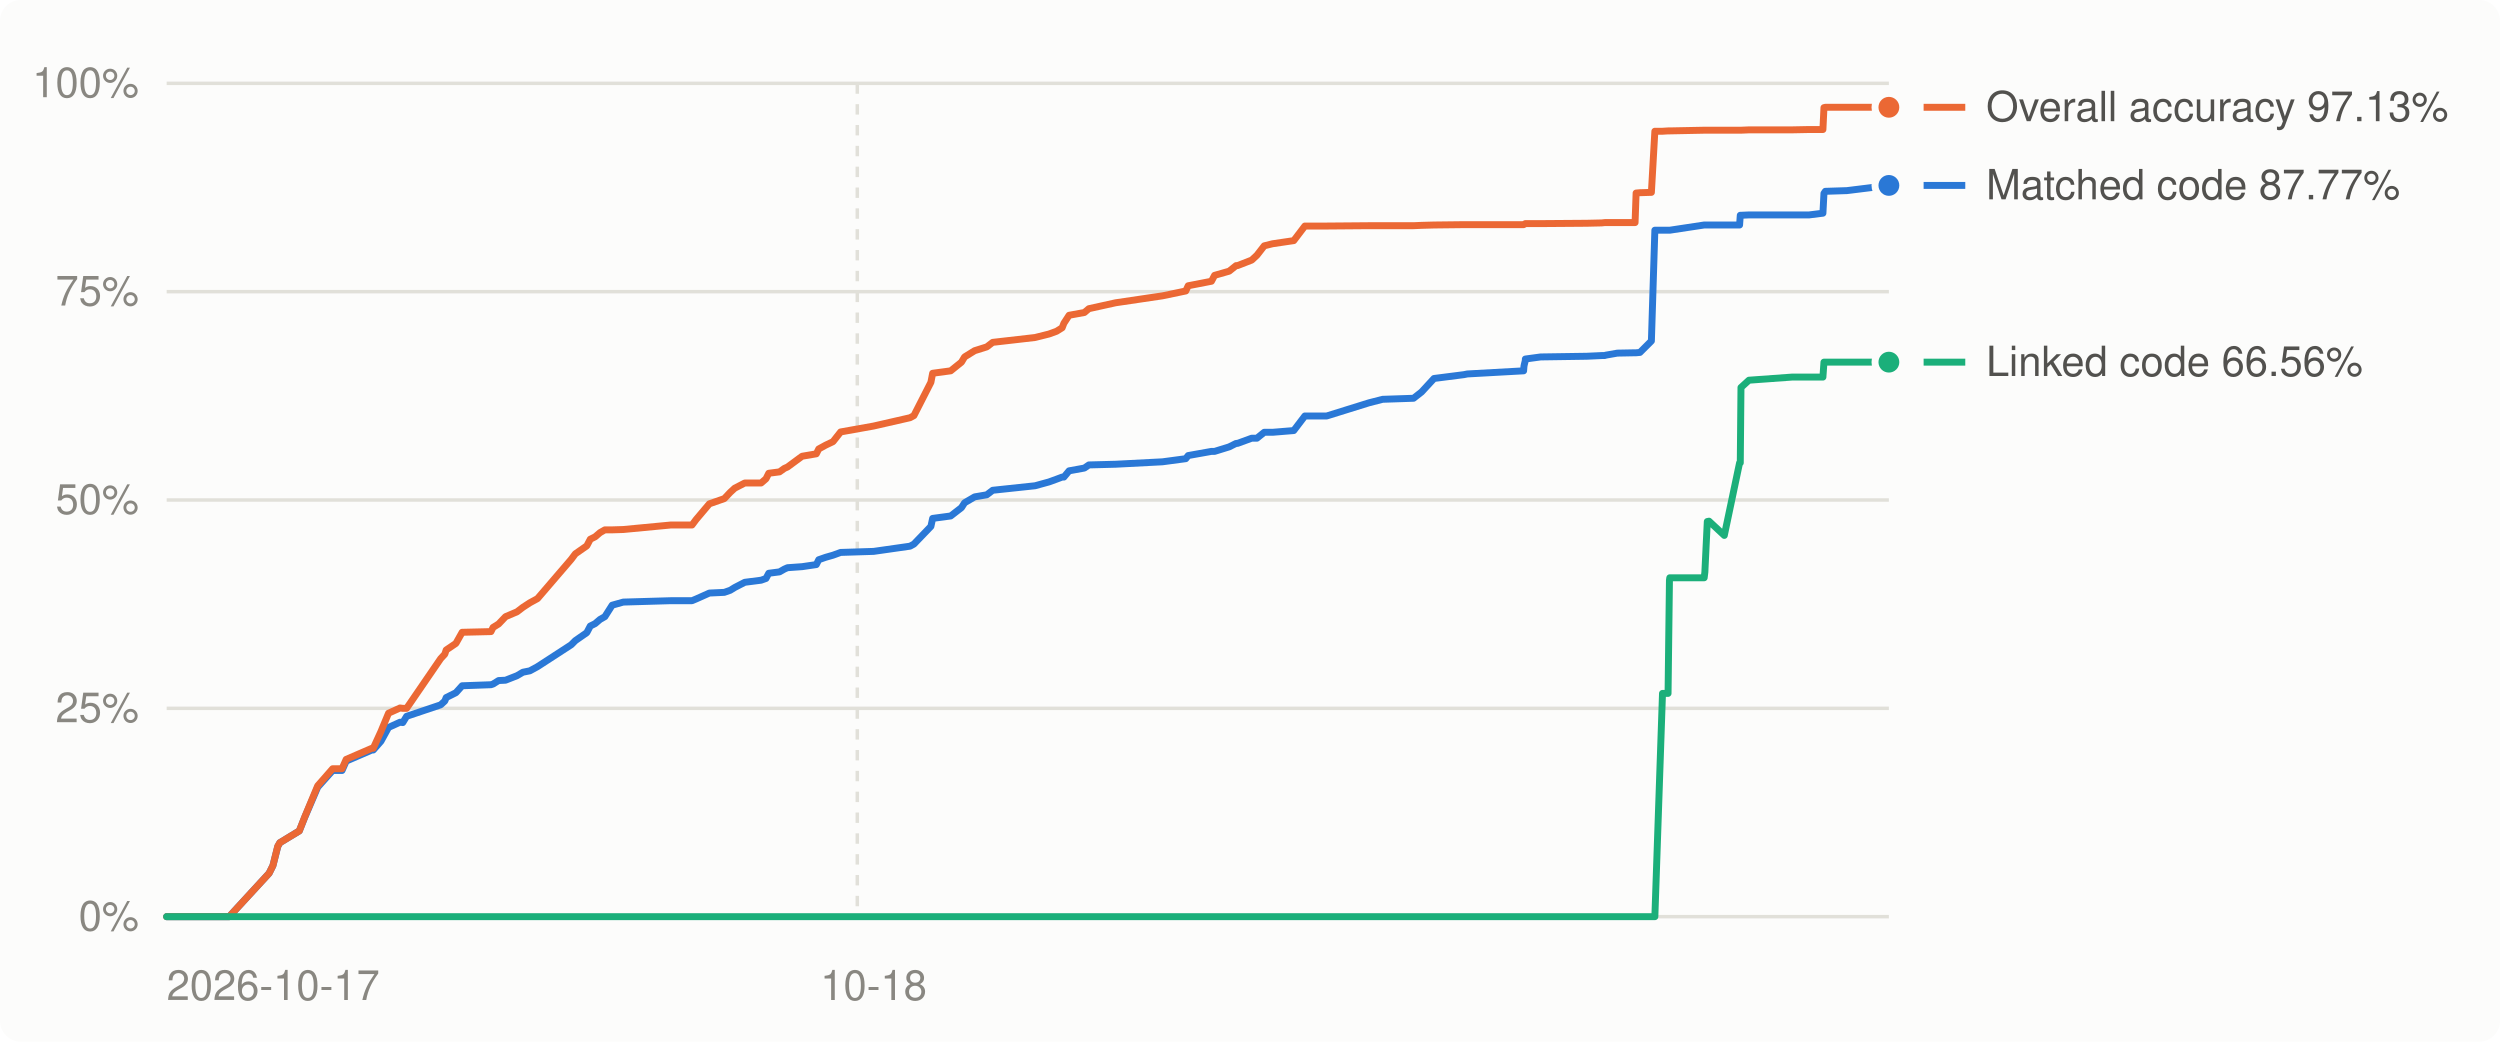
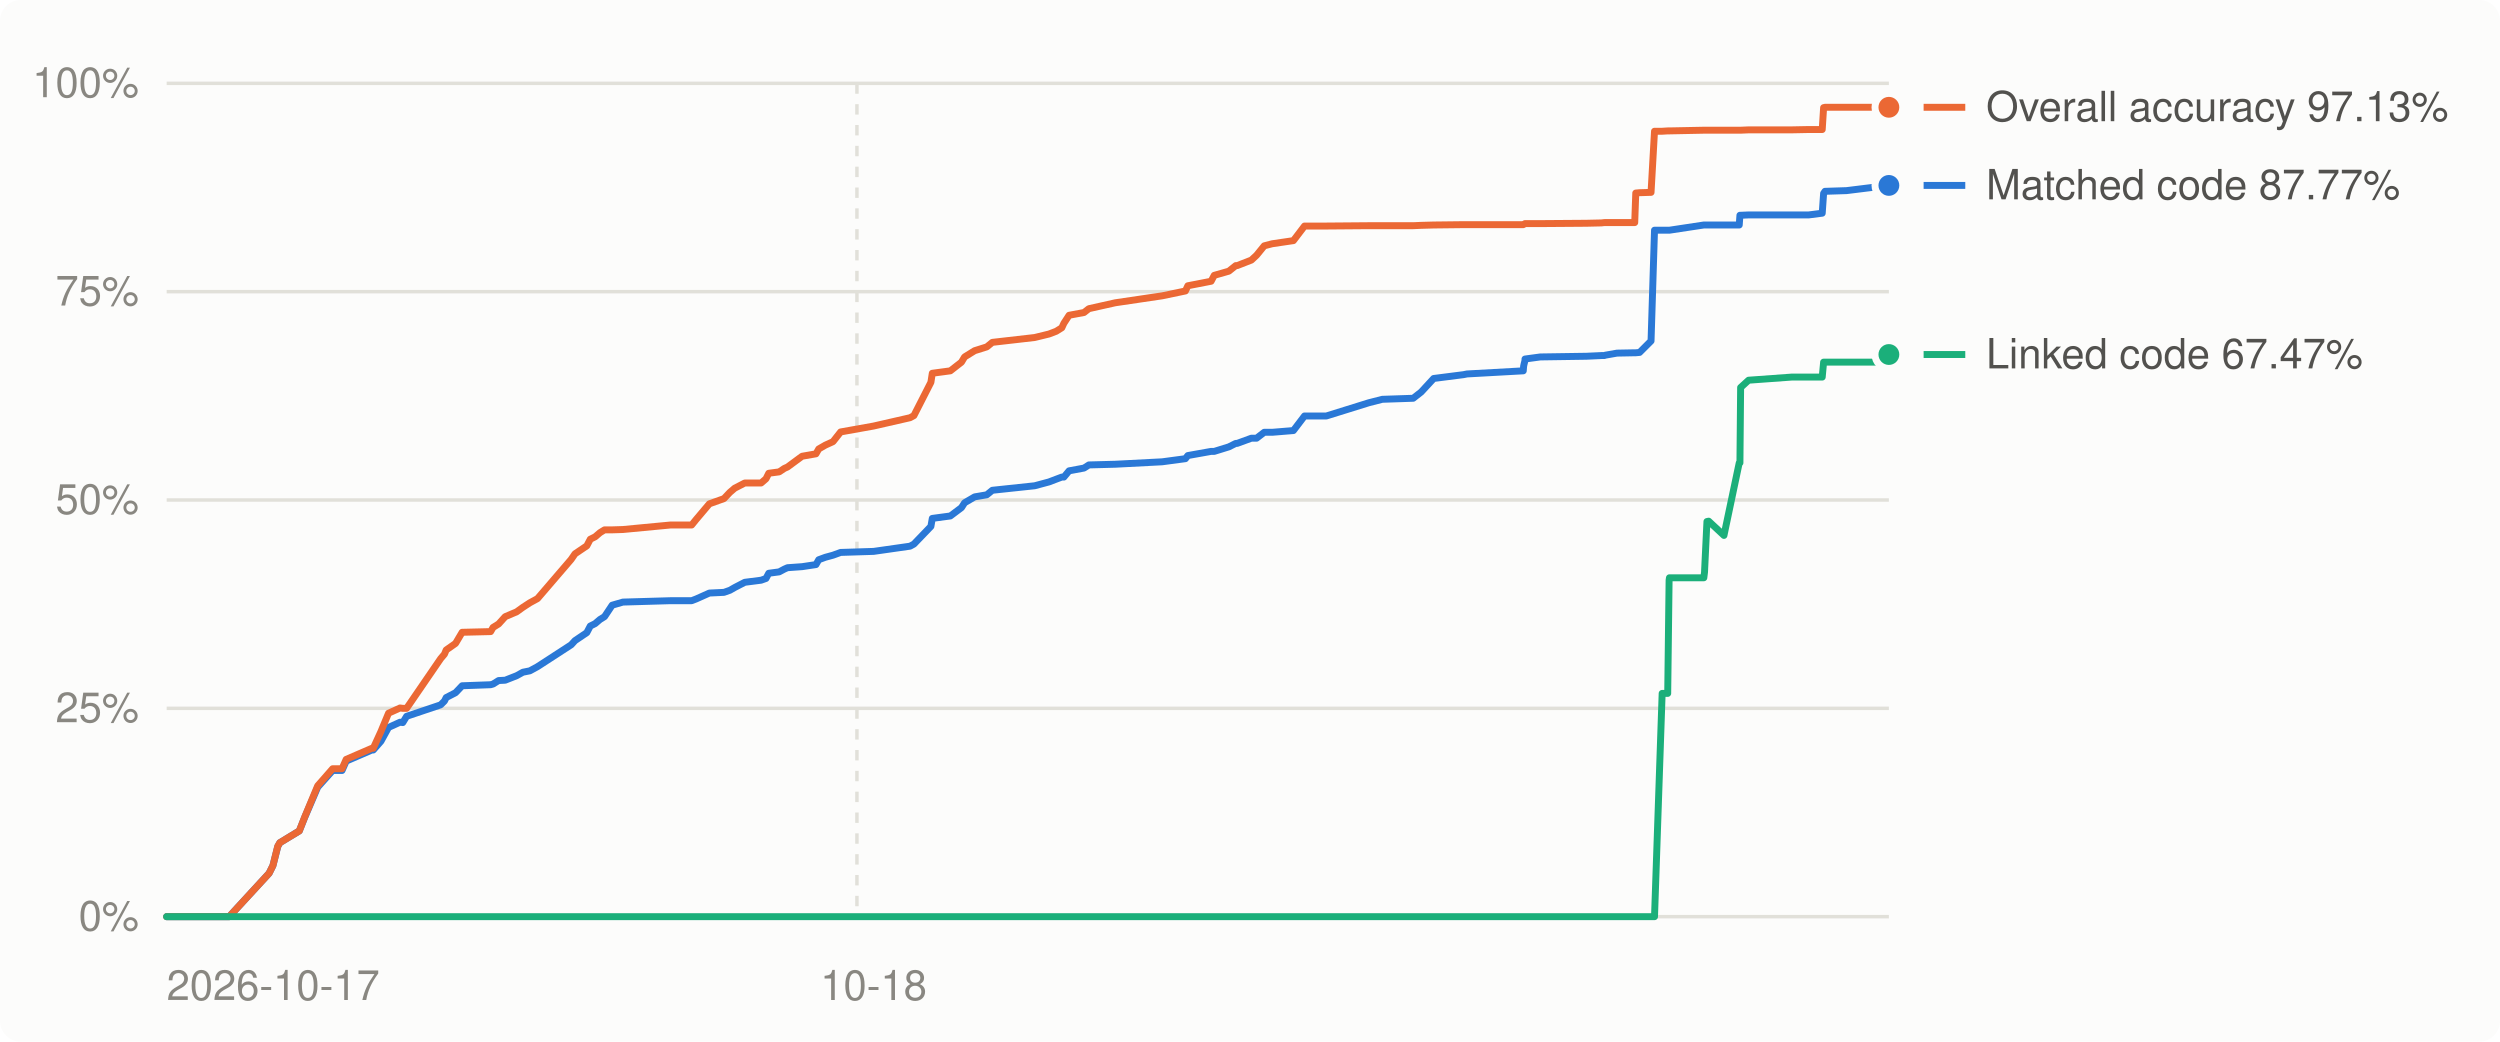
<svg xmlns="http://www.w3.org/2000/svg" viewBox="0 0 720 300" width="720" height="300" role="img" aria-label="Decompilation progress over time">
  <style>
.bg{fill:#fcfcfb}.grid{stroke:#e1e0d9}.muted{fill:#898781}.lbl{fill:#52514e}.ln0{stroke:#2a78d6}.dot0{fill:#2a78d6;stroke:#fcfcfb}.ln1{stroke:#eb6834}.dot1{fill:#eb6834;stroke:#fcfcfb}.ln2{stroke:#1baf7a}.dot2{fill:#1baf7a;stroke:#fcfcfb}
@media (prefers-color-scheme: dark){.bg{fill:#1a1a19}.grid{stroke:#2c2c2a}.muted{fill:#898781}.lbl{fill:#c3c2b7}.ln0{stroke:#3987e5}.dot0{fill:#3987e5;stroke:#1a1a19}.ln1{stroke:#d95926}.dot1{fill:#d95926;stroke:#1a1a19}.ln2{stroke:#199e70}.dot2{fill:#199e70;stroke:#1a1a19}}
text{font:12px -apple-system,BlinkMacSystemFont,'Segoe UI',Helvetica,Arial,sans-serif}
</style>
  <rect class="bg" width="720" height="300" rx="6" />
  <line x1="48" x2="544" y1="264.0" y2="264.0" class="grid" stroke-width="1" />
  <text x="40" y="268.0" class="muted" text-anchor="end">0%</text>
  <line x1="48" x2="544" y1="204.0" y2="204.0" class="grid" stroke-width="1" />
  <text x="40" y="208.0" class="muted" text-anchor="end">25%</text>
  <line x1="48" x2="544" y1="144.0" y2="144.0" class="grid" stroke-width="1" />
  <text x="40" y="148.0" class="muted" text-anchor="end">50%</text>
  <line x1="48" x2="544" y1="84.0" y2="84.0" class="grid" stroke-width="1" />
  <text x="40" y="88.0" class="muted" text-anchor="end">75%</text>
  <line x1="48" x2="544" y1="24.0" y2="24.0" class="grid" stroke-width="1" />
  <text x="40" y="28.0" class="muted" text-anchor="end">100%</text>
-   <line x1="246.9" x2="246.9" y1="24" y2="264" class="grid" stroke-width="1" stroke-dasharray="3 3" />
+   <line x1="246.8" x2="246.8" y1="24" y2="264" class="grid" stroke-width="1" stroke-dasharray="3 3" />
  <text class="muted" x="48.0" y="288" text-anchor="start">2026-10-17</text>
  <text class="muted" x="251.6" y="288" text-anchor="middle">10-18</text>
-   <polyline points="48.0,264.0 66.0,264.0 77.5,251.5 78.6,249.3 80.0,243.8 80.6,242.7 86.2,239.3 87.8,235.3 91.5,226.7 95.8,221.9 98.5,221.9 99.7,219.2 107.1,216.0 107.5,216.0 109.7,213.5 111.9,209.5 115.2,208.0 116.0,208.1 117.1,206.3 126.9,203.0 128.1,201.9 128.5,200.9 131.3,199.5 133.1,197.5 141.4,197.2 142.0,197.0 143.6,196.0 145.6,195.9 148.9,194.6 150.6,193.6 152.6,193.2 154.8,192.0 164.5,185.7 165.7,184.5 169.0,182.2 170.0,180.3 171.4,179.6 172.8,178.4 174.2,177.6 176.3,174.3 179.5,173.4 193.2,173.0 199.3,173.0 200.5,172.5 204.3,170.8 208.6,170.6 210.3,170.0 211.6,169.2 214.5,167.7 219.2,167.1 220.6,166.6 221.4,165.1 224.5,164.7 225.9,163.9 226.8,163.5 231.0,163.2 235.1,162.6 235.8,161.2 237.8,160.5 239.9,159.9 242.1,159.1 251.6,158.8 262.1,157.3 263.2,156.7 268.1,151.6 268.6,149.3 273.8,148.6 276.9,146.2 277.8,144.8 280.7,143.1 284.2,142.5 285.9,141.2 298.1,139.9 302.1,138.8 304.3,138.0 305.9,137.4 306.4,137.4 307.9,135.6 312.3,134.8 313.6,133.9 321.3,133.7 334.8,133.0 341.5,132.1 342.2,131.2 348.9,130.0 349.8,130.0 354.0,128.7 356.0,127.7 356.4,127.7 360.5,126.2 362.0,126.2 364.1,124.5 366.5,124.5 372.6,124.0 375.8,119.8 382.1,119.8 394.3,116.0 398.2,115.0 407.1,114.7 409.4,112.9 413.0,109.0 421.6,107.9 422.6,107.7 438.8,106.8 438.9,105.5 439.0,105.0 439.3,103.8 439.3,103.4 443.7,102.8 457.0,102.6 461.3,102.4 462.2,102.4 462.4,102.3 465.8,101.7 470.9,101.6 471.2,101.6 472.3,101.5 475.6,98.2 476.6,66.3 478.8,66.3 480.4,66.3 480.8,66.3 480.9,66.3 490.8,64.8 491.0,64.8 491.7,64.8 492.2,64.8 496.6,64.8 501.0,64.8 501.2,62.0 501.4,62.0 503.7,61.9 516.1,61.9 521.0,61.9 525.0,61.4 525.3,55.7 525.7,55.1 531.9,54.9 544.0,53.4" fill="none" class="ln0" stroke-width="2" stroke-linejoin="round" stroke-linecap="round" />
-   <polyline points="48.0,264.0 66.0,264.0 77.5,251.5 78.6,249.3 80.0,243.7 80.6,242.7 86.2,239.3 87.8,235.2 91.5,226.3 95.8,221.4 98.5,221.4 99.7,218.7 107.1,215.5 107.5,215.5 109.7,210.7 111.9,205.4 115.2,203.9 116.0,204.0 117.1,204.0 126.9,189.7 128.1,188.4 128.5,187.2 131.3,185.3 133.1,182.1 141.4,181.9 142.0,180.7 143.6,179.7 145.6,177.6 148.9,176.2 150.6,174.9 152.6,173.6 154.8,172.4 164.5,161.1 165.7,159.5 169.0,157.2 170.0,155.3 171.4,154.6 172.8,153.4 174.2,152.6 176.3,152.6 179.5,152.5 193.2,151.2 199.3,151.2 200.5,149.6 204.3,145.1 208.6,143.6 210.3,141.8 211.6,140.6 214.5,139.1 219.2,139.1 220.6,137.9 221.4,136.3 224.5,135.9 225.9,134.9 226.8,134.5 231.0,131.4 235.1,130.7 235.8,129.3 237.8,128.2 239.9,127.2 242.1,124.4 251.6,122.7 262.1,120.3 263.2,119.7 268.1,110.1 268.6,107.5 273.8,106.8 276.9,104.3 277.8,102.8 280.7,101.0 284.2,99.9 285.9,98.6 298.1,97.2 302.1,96.2 304.3,95.4 305.9,94.4 306.4,93.1 307.9,90.8 312.3,90.0 313.6,88.9 321.3,87.2 334.8,85.2 341.5,83.8 342.2,82.3 348.9,81.0 349.8,79.3 354.0,78.1 356.0,76.5 356.4,76.5 360.5,74.9 362.0,73.5 364.1,70.8 366.5,70.2 372.6,69.3 375.8,65.1 382.1,65.1 394.3,65.0 398.2,65.0 407.1,65.0 409.4,64.9 413.0,64.8 421.6,64.7 422.6,64.7 438.8,64.7 438.9,64.6 439.0,64.6 439.3,64.4 439.3,64.4 443.7,64.4 457.0,64.3 461.3,64.2 462.2,64.1 462.4,64.1 465.8,64.1 470.9,64.1 471.2,55.6 472.3,55.5 475.6,55.4 476.6,37.8 478.8,37.8 480.4,37.7 480.8,37.7 480.9,37.7 490.8,37.5 491.0,37.5 491.7,37.5 492.2,37.5 496.6,37.5 501.0,37.5 501.2,37.5 501.4,37.5 503.7,37.4 516.1,37.4 521.0,37.3 525.0,37.3 525.3,31.0 525.7,30.9 531.9,30.9 544.0,30.9" fill="none" class="ln1" stroke-width="2" stroke-linejoin="round" stroke-linecap="round" />
-   <polyline points="48.0,264.0 66.0,264.0 77.5,264.0 78.6,264.0 80.0,264.0 80.6,264.0 86.2,264.0 87.8,264.0 91.5,264.0 95.8,264.0 98.5,264.0 99.7,264.0 107.1,264.0 107.5,264.0 109.7,264.0 111.9,264.0 115.2,264.0 116.0,264.0 117.1,264.0 126.9,264.0 128.1,264.0 128.5,264.0 131.3,264.0 133.1,264.0 141.4,264.0 142.0,264.0 143.6,264.0 145.6,264.0 148.9,264.0 150.6,264.0 152.6,264.0 154.8,264.0 164.5,264.0 165.7,264.0 169.0,264.0 170.0,264.0 171.4,264.0 172.8,264.0 174.2,264.0 176.3,264.0 179.5,264.0 193.2,264.0 199.3,264.0 200.5,264.0 204.3,264.0 208.6,264.0 210.3,264.0 211.6,264.0 214.5,264.0 219.2,264.0 220.6,264.0 221.4,264.0 224.5,264.0 225.9,264.0 226.8,264.0 231.0,264.0 235.1,264.0 235.8,264.0 237.8,264.0 239.9,264.0 242.1,264.0 251.6,264.0 262.1,264.0 263.2,264.0 268.1,264.0 268.6,264.0 273.8,264.0 276.9,264.0 277.8,264.0 280.7,264.0 284.2,264.0 285.9,264.0 298.1,264.0 302.1,264.0 304.3,264.0 305.9,264.0 306.4,264.0 307.9,264.0 312.3,264.0 313.6,264.0 321.3,264.0 334.8,264.0 341.5,264.0 342.2,264.0 348.9,264.0 349.8,264.0 354.0,264.0 356.0,264.0 356.4,264.0 360.5,264.0 362.0,264.0 364.1,264.0 366.5,264.0 372.6,264.0 375.8,264.0 382.1,264.0 394.3,264.0 398.2,264.0 407.1,264.0 409.4,264.0 413.0,264.0 421.6,264.0 422.6,264.0 438.8,264.0 438.9,264.0 439.0,264.0 439.3,264.0 439.3,264.0 443.7,264.0 457.0,264.0 461.3,264.0 462.2,264.0 462.4,264.0 465.8,264.0 470.9,264.0 471.2,264.0 472.3,264.0 475.6,264.0 476.6,264.0 478.8,199.7 480.4,199.7 480.8,167.1 480.9,166.4 490.8,166.4 491.0,164.8 491.7,150.2 492.2,150.1 496.6,154.2 501.0,133.3 501.2,133.3 501.4,111.6 503.7,109.5 516.1,108.6 521.0,108.6 525.0,108.6 525.3,104.3 525.7,104.3 531.9,104.3 544.0,104.3" fill="none" class="ln2" stroke-width="2" stroke-linejoin="round" stroke-linecap="round" />
+   <polyline points="48.0,264.0 66.0,264.0 77.5,251.5 78.6,249.3 80.0,243.8 80.6,242.7 86.2,239.3 87.8,235.3 91.5,226.7 95.8,221.9 98.5,221.9 99.7,219.2 107.1,216.0 107.5,216.0 109.7,213.5 111.9,209.5 115.2,208.0 116.0,208.1 117.1,206.3 126.9,203.0 128.0,201.9 128.5,200.9 131.2,199.5 133.1,197.5 141.3,197.2 142.0,197.0 143.6,196.0 145.5,195.9 148.8,194.6 150.6,193.6 152.6,193.2 154.8,192.0 164.5,185.7 165.6,184.5 169.0,182.2 170.0,180.3 171.4,179.6 172.8,178.4 174.1,177.6 176.3,174.3 179.4,173.4 193.1,173.0 199.2,173.0 200.5,172.5 204.3,170.8 208.5,170.6 210.2,170.0 211.6,169.2 214.5,167.7 219.2,167.1 220.6,166.6 221.4,165.1 224.4,164.7 225.9,163.9 226.8,163.5 231.0,163.2 235.0,162.6 235.8,161.2 237.7,160.5 239.9,159.9 242.1,159.1 251.6,158.8 262.1,157.3 263.2,156.7 268.1,151.6 268.5,149.3 273.7,148.6 276.9,146.2 277.8,144.8 280.7,143.1 284.2,142.5 285.8,141.2 298.0,139.9 302.1,138.8 304.2,138.0 305.8,137.4 306.4,137.4 307.9,135.6 312.2,134.8 313.6,133.9 321.2,133.7 334.7,133.0 341.4,132.1 342.1,131.2 348.8,130.0 349.7,130.0 353.9,128.7 355.9,127.7 356.3,127.7 360.4,126.2 361.9,126.2 364.1,124.5 366.4,124.5 372.5,124.0 375.7,119.8 382.0,119.8 394.2,116.0 398.1,115.0 407.0,114.7 409.3,112.9 412.9,109.0 421.5,107.9 422.5,107.7 438.7,106.8 438.8,105.5 438.9,105.0 439.2,103.8 439.2,103.4 443.6,102.8 456.9,102.6 461.2,102.4 462.1,102.4 462.3,102.3 465.7,101.7 470.8,101.6 471.1,101.6 472.2,101.5 475.5,98.2 476.5,66.3 478.7,66.3 480.3,66.3 480.7,66.3 480.8,66.3 490.7,64.8 490.9,64.8 491.6,64.8 492.1,64.8 496.5,64.8 500.9,64.8 501.1,62.0 501.3,62.0 503.6,61.9 516.0,61.9 520.9,61.9 524.8,61.4 525.2,55.7 525.6,55.1 531.8,54.9 543.9,53.4 544.0,53.4" fill="none" class="ln0" stroke-width="2" stroke-linejoin="round" stroke-linecap="round" />
+   <polyline points="48.0,264.0 66.0,264.0 77.5,251.5 78.6,249.3 80.0,243.7 80.6,242.7 86.2,239.3 87.8,235.2 91.5,226.3 95.8,221.4 98.5,221.4 99.7,218.7 107.1,215.5 107.5,215.5 109.7,210.7 111.9,205.4 115.2,203.9 116.0,204.0 117.1,204.0 126.9,189.7 128.0,188.4 128.5,187.2 131.2,185.3 133.1,182.1 141.3,181.9 142.0,180.7 143.6,179.7 145.5,177.6 148.8,176.2 150.6,174.9 152.6,173.6 154.8,172.4 164.5,161.1 165.6,159.5 169.0,157.2 170.0,155.3 171.4,154.6 172.8,153.4 174.1,152.6 176.3,152.6 179.4,152.5 193.1,151.2 199.2,151.2 200.5,149.6 204.3,145.1 208.5,143.6 210.2,141.8 211.6,140.6 214.5,139.1 219.2,139.1 220.6,137.9 221.4,136.3 224.4,135.9 225.9,134.9 226.8,134.5 231.0,131.4 235.0,130.7 235.8,129.3 237.7,128.2 239.9,127.2 242.1,124.4 251.6,122.7 262.1,120.3 263.2,119.7 268.1,110.1 268.5,107.5 273.7,106.8 276.9,104.3 277.8,102.8 280.7,101.0 284.2,99.9 285.8,98.6 298.0,97.2 302.1,96.2 304.2,95.4 305.8,94.4 306.4,93.1 307.9,90.8 312.2,90.0 313.6,88.9 321.2,87.2 334.7,85.2 341.4,83.8 342.1,82.3 348.8,81.0 349.7,79.3 353.9,78.1 355.9,76.5 356.3,76.5 360.4,74.9 361.9,73.5 364.1,70.8 366.4,70.2 372.5,69.3 375.7,65.1 382.0,65.1 394.2,65.0 398.1,65.0 407.0,65.0 409.3,64.9 412.9,64.8 421.5,64.7 422.5,64.7 438.7,64.7 438.8,64.6 438.9,64.6 439.2,64.4 439.2,64.4 443.6,64.4 456.9,64.3 461.2,64.2 462.1,64.1 462.3,64.1 465.7,64.1 470.8,64.1 471.1,55.6 472.2,55.5 475.5,55.4 476.5,37.8 478.7,37.8 480.3,37.7 480.7,37.7 480.8,37.7 490.7,37.5 490.9,37.5 491.6,37.5 492.1,37.5 496.5,37.5 500.9,37.5 501.1,37.5 501.3,37.5 503.6,37.4 516.0,37.4 520.9,37.3 524.8,37.3 525.2,31.0 525.6,30.9 531.8,30.9 543.9,30.9 544.0,30.9" fill="none" class="ln1" stroke-width="2" stroke-linejoin="round" stroke-linecap="round" />
+   <polyline points="48.0,264.0 66.0,264.0 77.5,264.0 78.6,264.0 80.0,264.0 80.6,264.0 86.2,264.0 87.8,264.0 91.5,264.0 95.8,264.0 98.5,264.0 99.7,264.0 107.1,264.0 107.5,264.0 109.7,264.0 111.9,264.0 115.2,264.0 116.0,264.0 117.1,264.0 126.9,264.0 128.0,264.0 128.5,264.0 131.2,264.0 133.1,264.0 141.3,264.0 142.0,264.0 143.6,264.0 145.5,264.0 148.8,264.0 150.6,264.0 152.6,264.0 154.8,264.0 164.5,264.0 165.6,264.0 169.0,264.0 170.0,264.0 171.4,264.0 172.8,264.0 174.1,264.0 176.3,264.0 179.4,264.0 193.1,264.0 199.2,264.0 200.5,264.0 204.3,264.0 208.5,264.0 210.2,264.0 211.6,264.0 214.5,264.0 219.2,264.0 220.6,264.0 221.4,264.0 224.4,264.0 225.9,264.0 226.8,264.0 231.0,264.0 235.0,264.0 235.8,264.0 237.7,264.0 239.9,264.0 242.1,264.0 251.6,264.0 262.1,264.0 263.2,264.0 268.1,264.0 268.5,264.0 273.7,264.0 276.9,264.0 277.8,264.0 280.7,264.0 284.2,264.0 285.8,264.0 298.0,264.0 302.1,264.0 304.2,264.0 305.8,264.0 306.4,264.0 307.9,264.0 312.2,264.0 313.6,264.0 321.2,264.0 334.7,264.0 341.4,264.0 342.1,264.0 348.8,264.0 349.7,264.0 353.9,264.0 355.9,264.0 356.3,264.0 360.4,264.0 361.9,264.0 364.1,264.0 366.4,264.0 372.5,264.0 375.7,264.0 382.0,264.0 394.2,264.0 398.1,264.0 407.0,264.0 409.3,264.0 412.9,264.0 421.5,264.0 422.5,264.0 438.7,264.0 438.8,264.0 438.9,264.0 439.2,264.0 439.2,264.0 443.6,264.0 456.9,264.0 461.2,264.0 462.1,264.0 462.3,264.0 465.7,264.0 470.8,264.0 471.1,264.0 472.2,264.0 475.5,264.0 476.5,264.0 478.7,199.7 480.3,199.7 480.7,167.1 480.8,166.4 490.7,166.4 490.9,164.8 491.6,150.2 492.1,150.1 496.5,154.2 500.9,133.3 501.1,133.3 501.3,111.6 503.6,109.5 516.0,108.6 520.9,108.6 524.8,108.6 525.2,104.3 525.6,104.3 531.8,104.3 543.9,104.3 544.0,102.1" fill="none" class="ln2" stroke-width="2" stroke-linejoin="round" stroke-linecap="round" />
  <circle cx="544.0" cy="53.4" r="4" class="dot0" stroke-width="2" />
  <circle cx="544.0" cy="30.9" r="4" class="dot1" stroke-width="2" />
-   <circle cx="544.0" cy="104.3" r="4" class="dot2" stroke-width="2" />
-   <line x1="554" x2="566" y1="104.3" y2="104.3" class="ln2" stroke-width="2" />
-   <text class="lbl" x="572" y="108.3">Linked code 66.56%</text>
+   <circle cx="544.0" cy="102.1" r="4" class="dot2" stroke-width="2" />
+   <line x1="554" x2="566" y1="102.1" y2="102.1" class="ln2" stroke-width="2" />
+   <text class="lbl" x="572" y="106.1">Linked code 67.47%</text>
  <line x1="554" x2="566" y1="53.4" y2="53.4" class="ln0" stroke-width="2" />
  <text class="lbl" x="572" y="57.4">Matched code 87.77%</text>
  <line x1="554" x2="566" y1="30.9" y2="30.9" class="ln1" stroke-width="2" />
  <text class="lbl" x="572" y="34.9">Overall accuracy 97.13%</text>
</svg>
